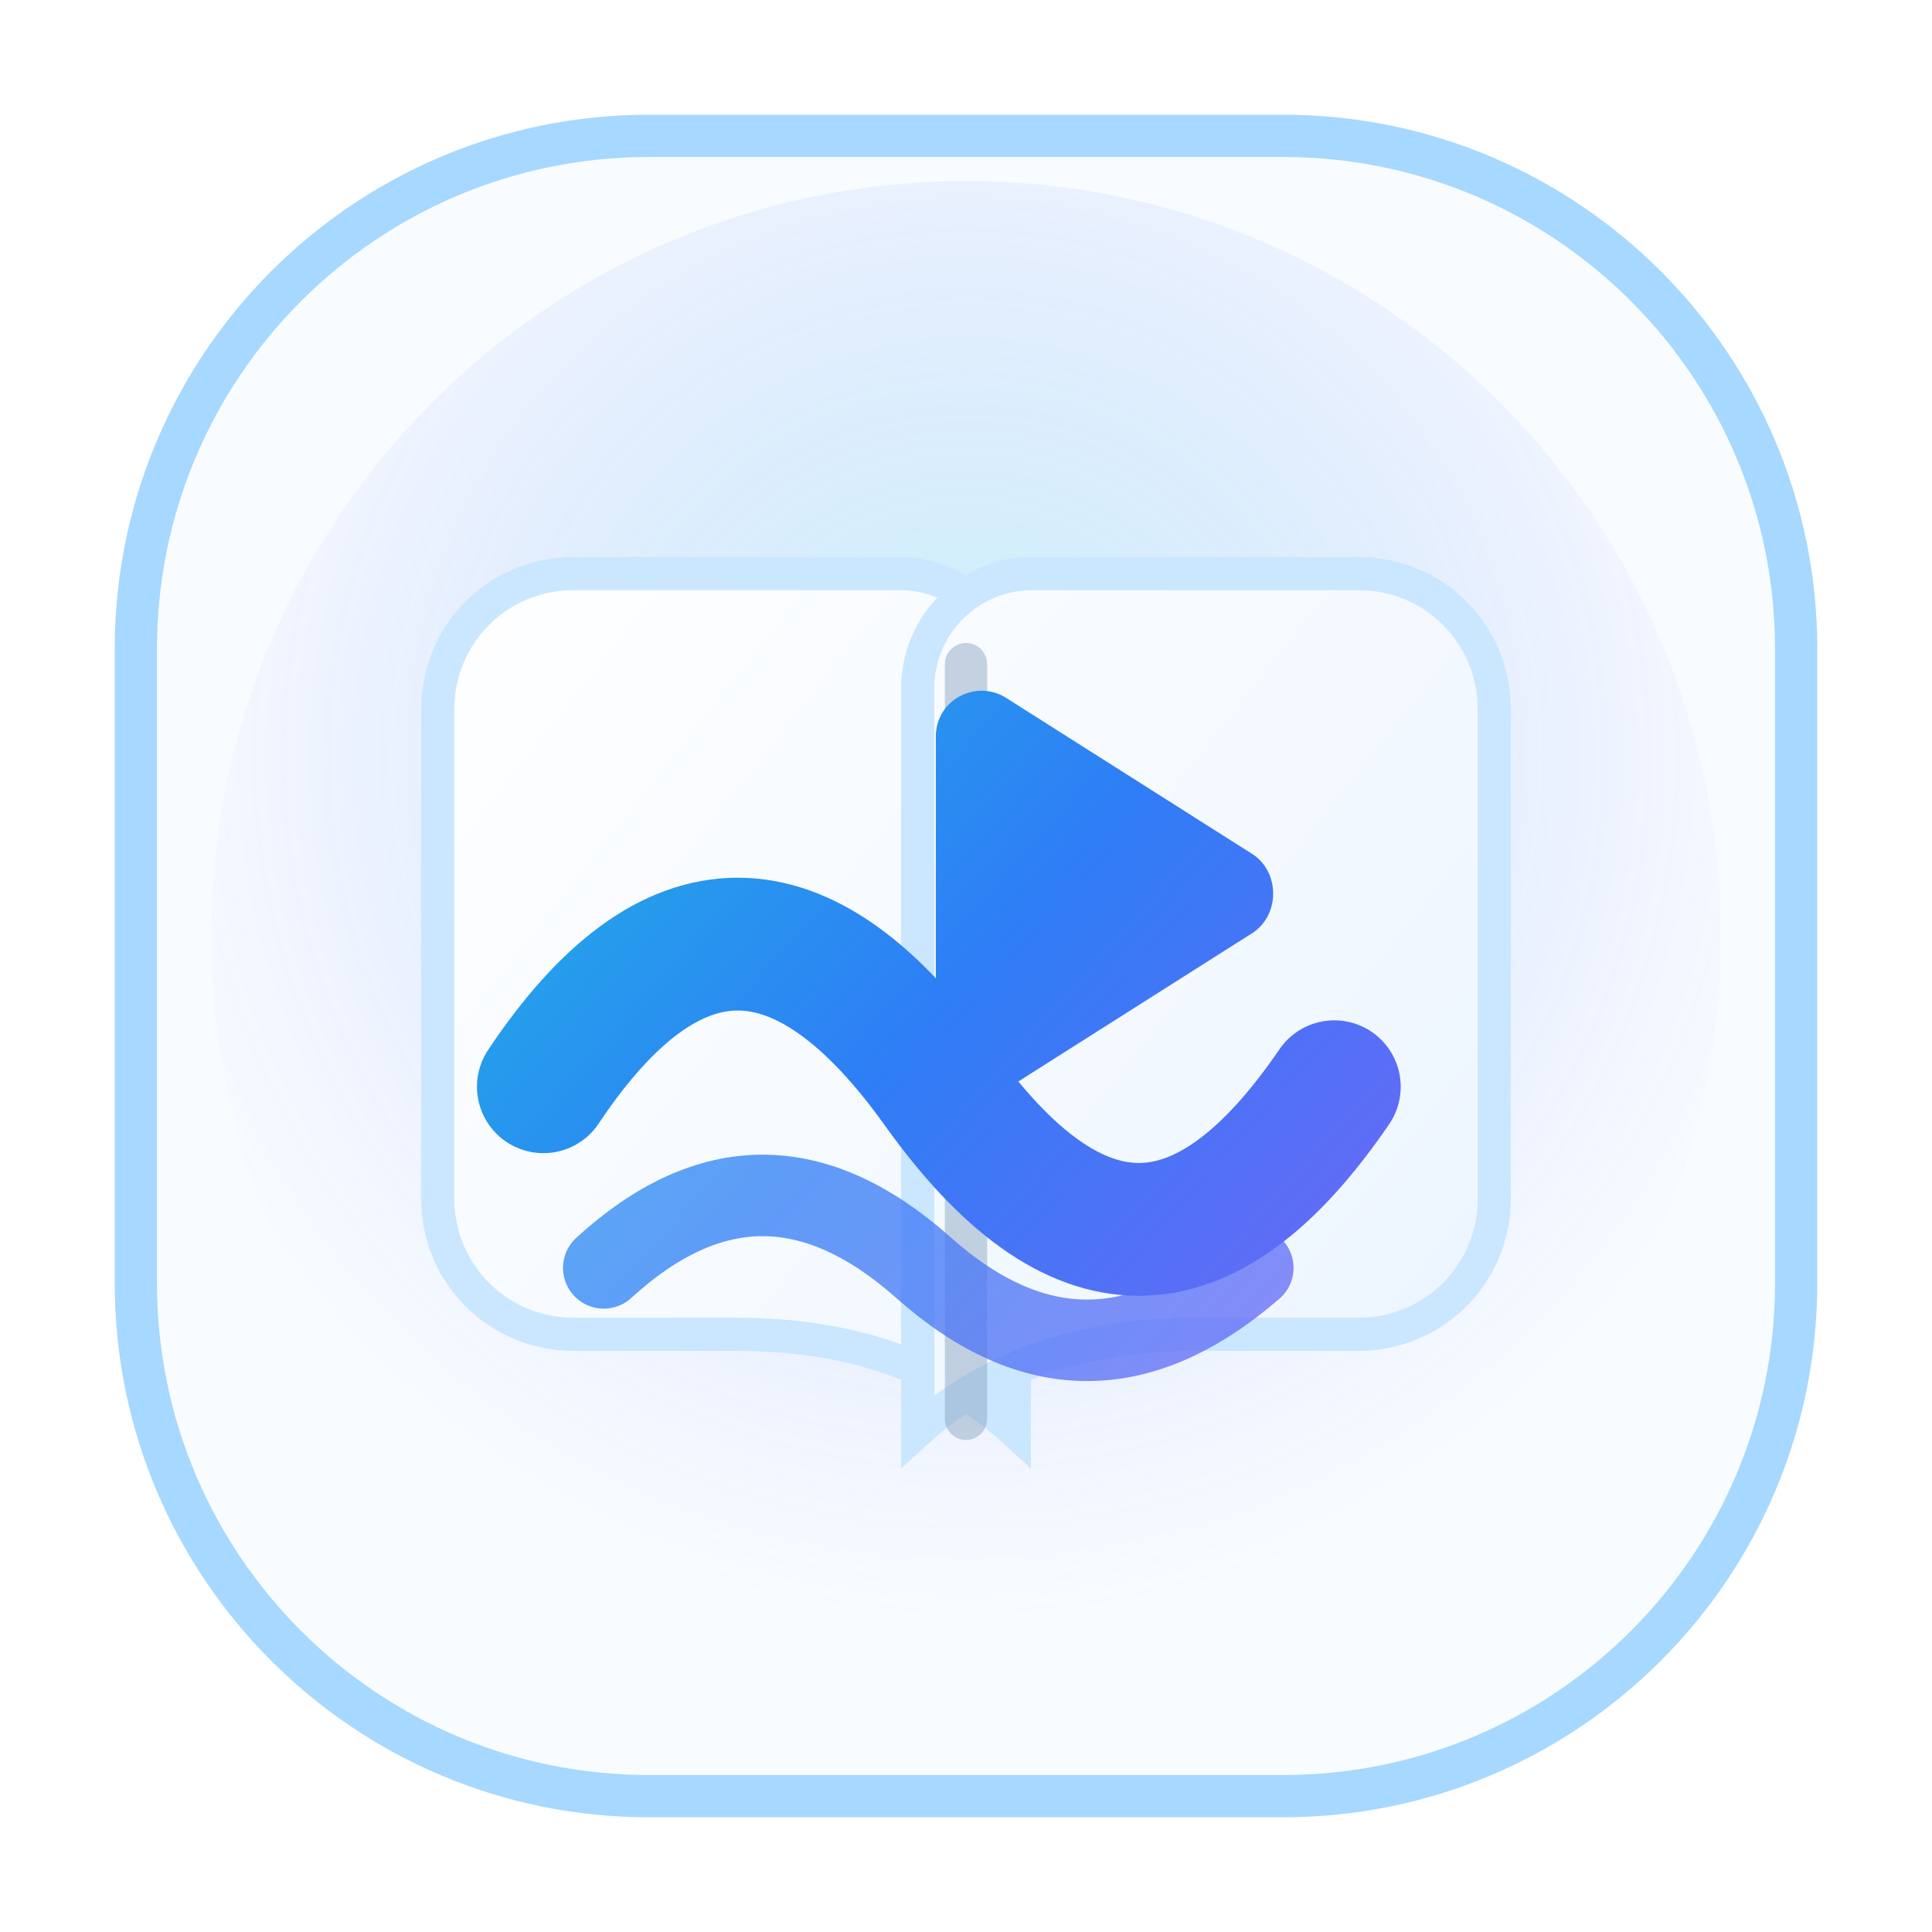
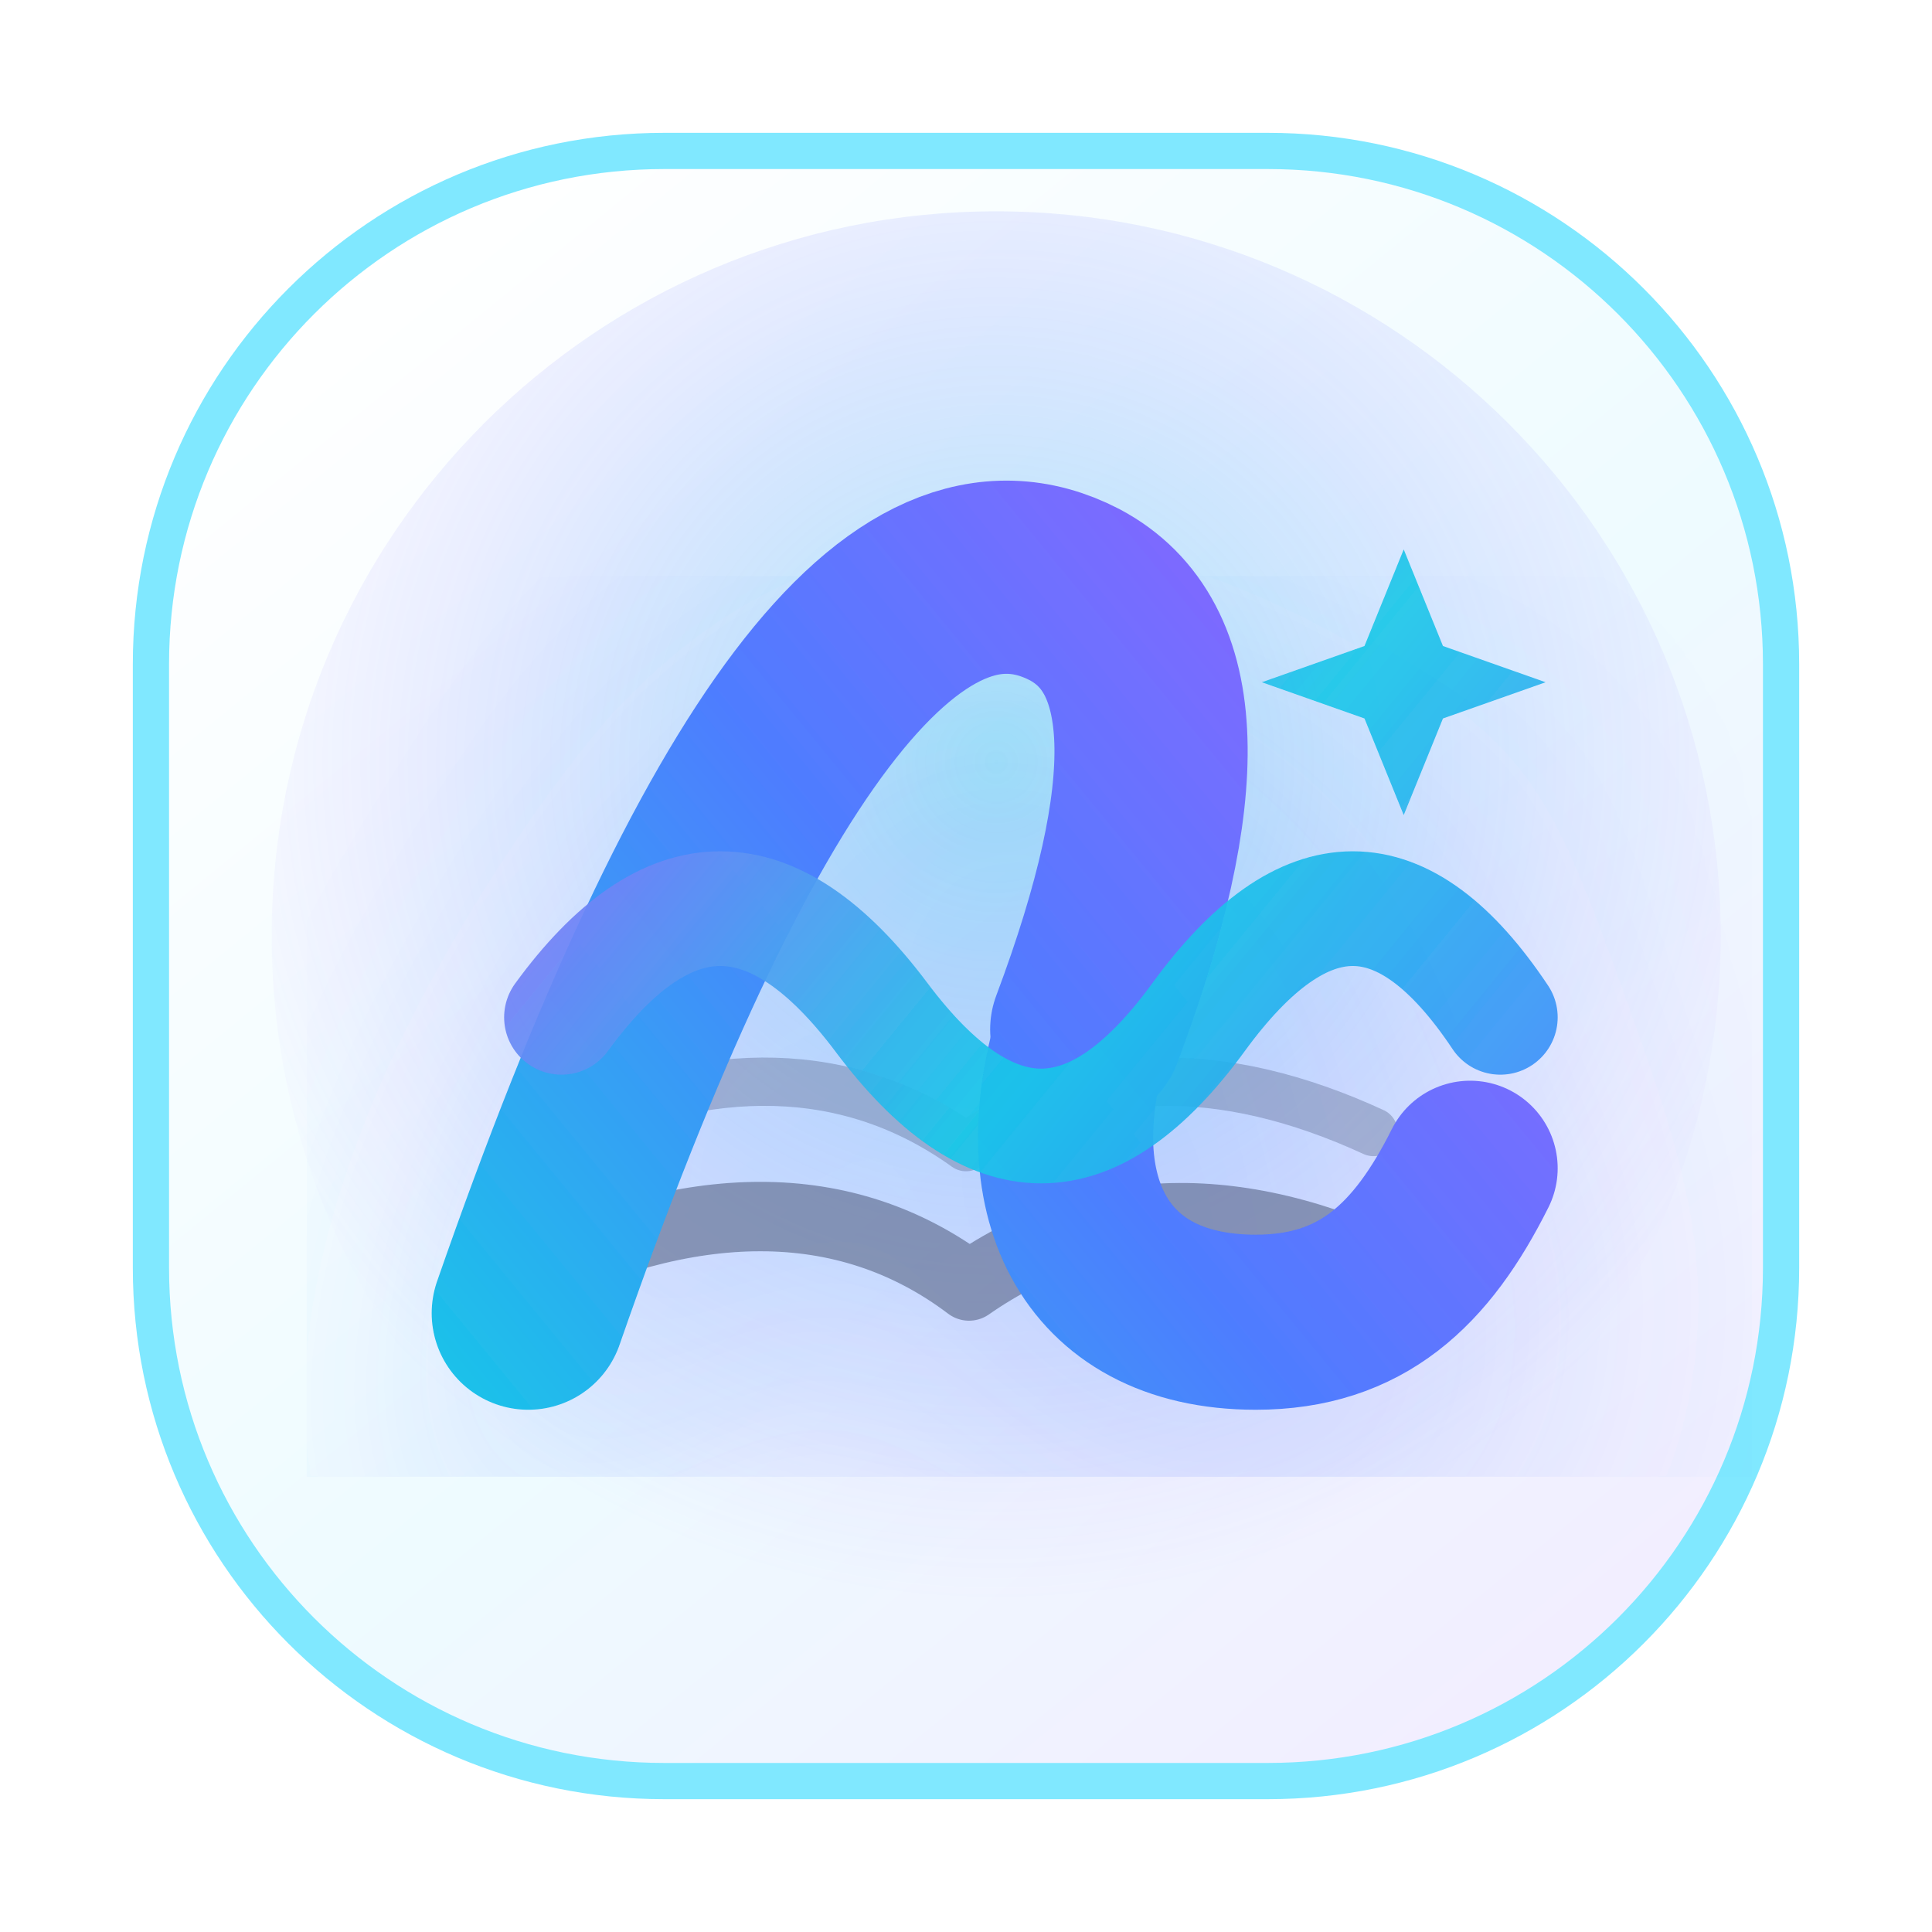
- <svg xmlns="http://www.w3.org/2000/svg" width="512" height="512" viewBox="0 0 64 64" fill="none">
+ <svg xmlns="http://www.w3.org/2000/svg" width="64" height="64" viewBox="0 0 64 64" role="img" aria-label="AudioFlow">
  <defs>
-     <linearGradient id="mark" x1="14" y1="16" x2="52" y2="50" gradientUnits="userSpaceOnUse">
-       <stop offset="0" stop-color="#18c7df" />
-       <stop offset=".48" stop-color="#2f7df6" />
-       <stop offset="1" stop-color="#8b5cf6" />
+     <linearGradient id="glass" x1="12" y1="8" x2="52" y2="57" gradientUnits="userSpaceOnUse">
+       <stop offset="0" stop-color="#ffffff" />
+       <stop offset=".55" stop-color="#eefbff" />
+       <stop offset="1" stop-color="#f2edff" />
    </linearGradient>
-     <linearGradient id="page" x1="13" y1="20" x2="51" y2="50" gradientUnits="userSpaceOnUse">
-       <stop offset="0" stop-color="#ffffff" />
-       <stop offset="1" stop-color="#eaf4ff" />
+     <linearGradient id="ribbon" x1="13" y1="46" x2="52" y2="14" gradientUnits="userSpaceOnUse">
+       <stop offset="0" stop-color="#18c7e8" />
+       <stop offset=".46" stop-color="#4f7cff" />
+       <stop offset="1" stop-color="#a45bff" />
+     </linearGradient>
+     <linearGradient id="accent" x1="16" y1="20" x2="49" y2="47" gradientUnits="userSpaceOnUse">
+       <stop offset="0" stop-color="#a45bff" />
+       <stop offset=".55" stop-color="#18c7e8" />
+       <stop offset="1" stop-color="#4f7cff" />
    </linearGradient>
    <radialGradient id="glow" cx="50%" cy="38%" r="58%">
-       <stop offset="0" stop-color="#18c7df" stop-opacity=".22" />
-       <stop offset=".58" stop-color="#2f7df6" stop-opacity=".1" />
-       <stop offset="1" stop-color="#8b5cf6" stop-opacity="0" />
+       <stop offset="0" stop-color="#18c7e8" stop-opacity=".34" />
+       <stop offset=".54" stop-color="#4f7cff" stop-opacity=".16" />
+       <stop offset="1" stop-color="#a45bff" stop-opacity="0" />
    </radialGradient>
+     <filter id="shadow" x="-20%" y="-20%" width="140%" height="140%">
+       <feDropShadow dx="0" dy="6" stdDeviation="5" flood-color="#4f7cff" flood-opacity=".24" />
+     </filter>
+     <style>
+       @media (prefers-color-scheme: dark) {
+         #tile{fill:url(#darkGlass);stroke:#2dd4ff}
+         .page{stroke:#d8ecff}
+       }
+     </style>
+     <linearGradient id="darkGlass" x1="12" y1="8" x2="52" y2="57" gradientUnits="userSpaceOnUse">
+       <stop offset="0" stop-color="#182b4d" />
+       <stop offset=".55" stop-color="#111a34" />
+       <stop offset="1" stop-color="#24133e" />
+     </linearGradient>
  </defs>
-   <rect x="4.5" y="4.5" width="55" height="55" rx="17" fill="#f8fcff" stroke="#a7d8ff" stroke-width="1.4" />
-   <circle cx="32" cy="31" r="25" fill="url(#glow)" />
-   <path d="M14.5 23.5c0-2.5 2-4.5 4.5-4.5h10.8c2.1 0 3.8 1.7 3.8 3.8v24.6c-2.3-2.1-5.4-3.2-9.2-3.2H19c-2.5 0-4.5-2-4.5-4.5V23.5Z" fill="url(#page)" stroke="#cae7ff" stroke-width="1.1" />
-   <path d="M49.5 23.5c0-2.5-2-4.5-4.5-4.5H34.2c-2.1 0-3.8 1.7-3.8 3.8v24.6c2.3-2.1 5.4-3.2 9.2-3.2H45c2.5 0 4.5-2 4.5-4.5V23.5Z" fill="url(#page)" stroke="#cae7ff" stroke-width="1.1" />
-   <path d="M32 22v25" stroke="#8aa3bd" stroke-opacity=".48" stroke-width="1.4" stroke-linecap="round" />
-   <path d="M18 36c4.2-6.3 8.6-6.3 13.1 0s8.8 6.3 13.1 0" stroke="url(#mark)" stroke-width="4.4" stroke-linecap="round" stroke-linejoin="round" />
-   <path d="M20 42c3.5-3.2 7-3.2 10.6 0s7.2 3.2 10.9 0" stroke="url(#mark)" stroke-width="2.7" stroke-linecap="round" stroke-linejoin="round" opacity=".76" />
-   <path d="M31 24.4c0-1.2 1.3-1.9 2.3-1.3l8.2 5.2c.9.6.9 2 0 2.6l-8.2 5.2c-1 .6-2.3-.1-2.3-1.3V24.4Z" fill="url(#mark)" />
+   <rect id="tile" x="5" y="5" width="54" height="54" rx="17" fill="url(#glass)" stroke="#80e8ff" stroke-width="1.2" />
+   <circle cx="33" cy="31" r="24" fill="url(#glow)" />
+   <g filter="url(#shadow)">
+     <path class="page" d="M17 42.5c5.8-2.9 11-3 15.1.1 4.3-3 9.3-3 14.9-.1" fill="none" stroke="#526178" stroke-width="2.3" stroke-linecap="round" stroke-linejoin="round" opacity=".58" />
+     <path class="page" d="M18.5 37.5c5-2.3 9.6-2.3 13.5.5 3.9-2.8 8.5-2.8 13.5-.5" fill="none" stroke="#526178" stroke-width="1.6" stroke-linecap="round" stroke-linejoin="round" opacity=".36" />
+     <path d="M17.5 43.5C24 24.8 30 16.8 35.6 19.7c3.2 1.7 3.4 6.4.4 14.4" fill="none" stroke="url(#ribbon)" stroke-width="6.4" stroke-linecap="round" stroke-linejoin="round" />
+     <path d="M35.9 34.1c-1.7 5.3.2 9.7 5.7 9.7 3.5 0 5.5-1.9 7.1-5.1" fill="none" stroke="url(#ribbon)" stroke-width="5.8" stroke-linecap="round" stroke-linejoin="round" />
+     <path d="M18.6 33.7c3.5-4.8 7-4.8 10.6 0s7 4.8 10.5 0 6.8-4.8 10 0" fill="none" stroke="url(#accent)" stroke-width="3.8" stroke-linecap="round" stroke-linejoin="round" opacity=".92" />
+     <path d="M46.5 18.2l1.3 3.2 3.4 1.2-3.4 1.2-1.3 3.2-1.3-3.2-3.4-1.2 3.4-1.2 1.3-3.2Z" fill="url(#accent)" opacity=".9" />
+   </g>
</svg>
